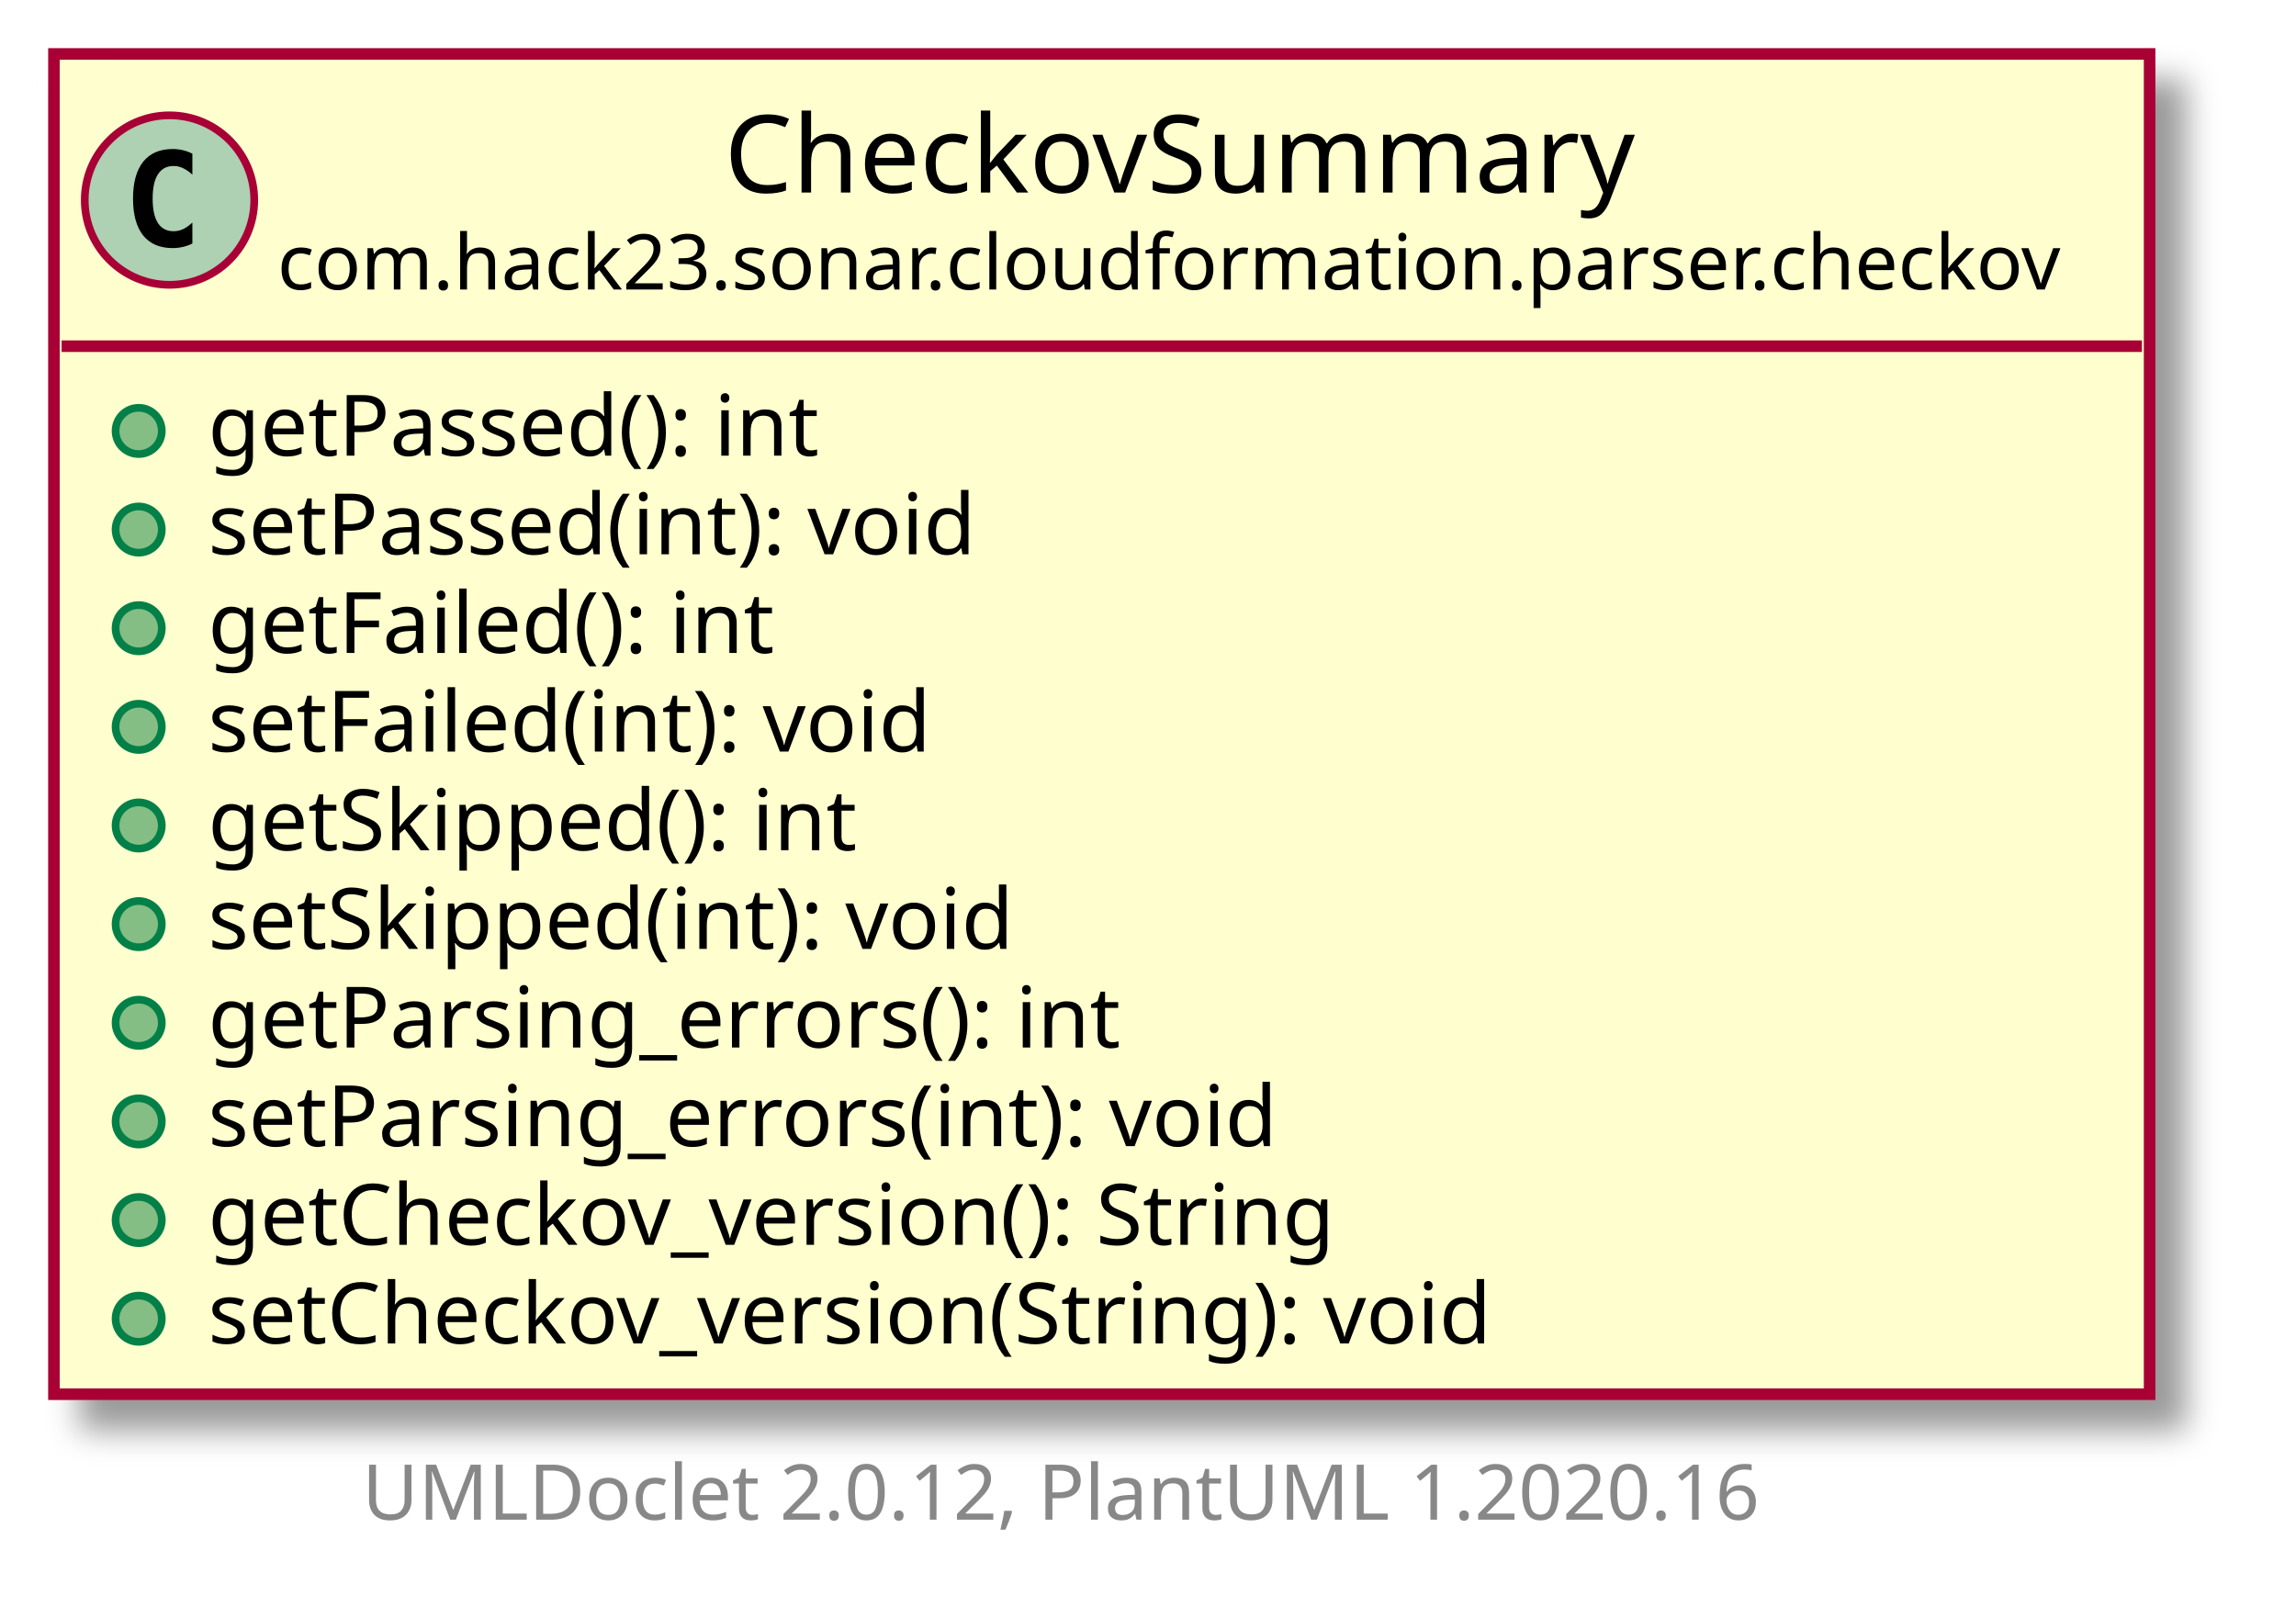
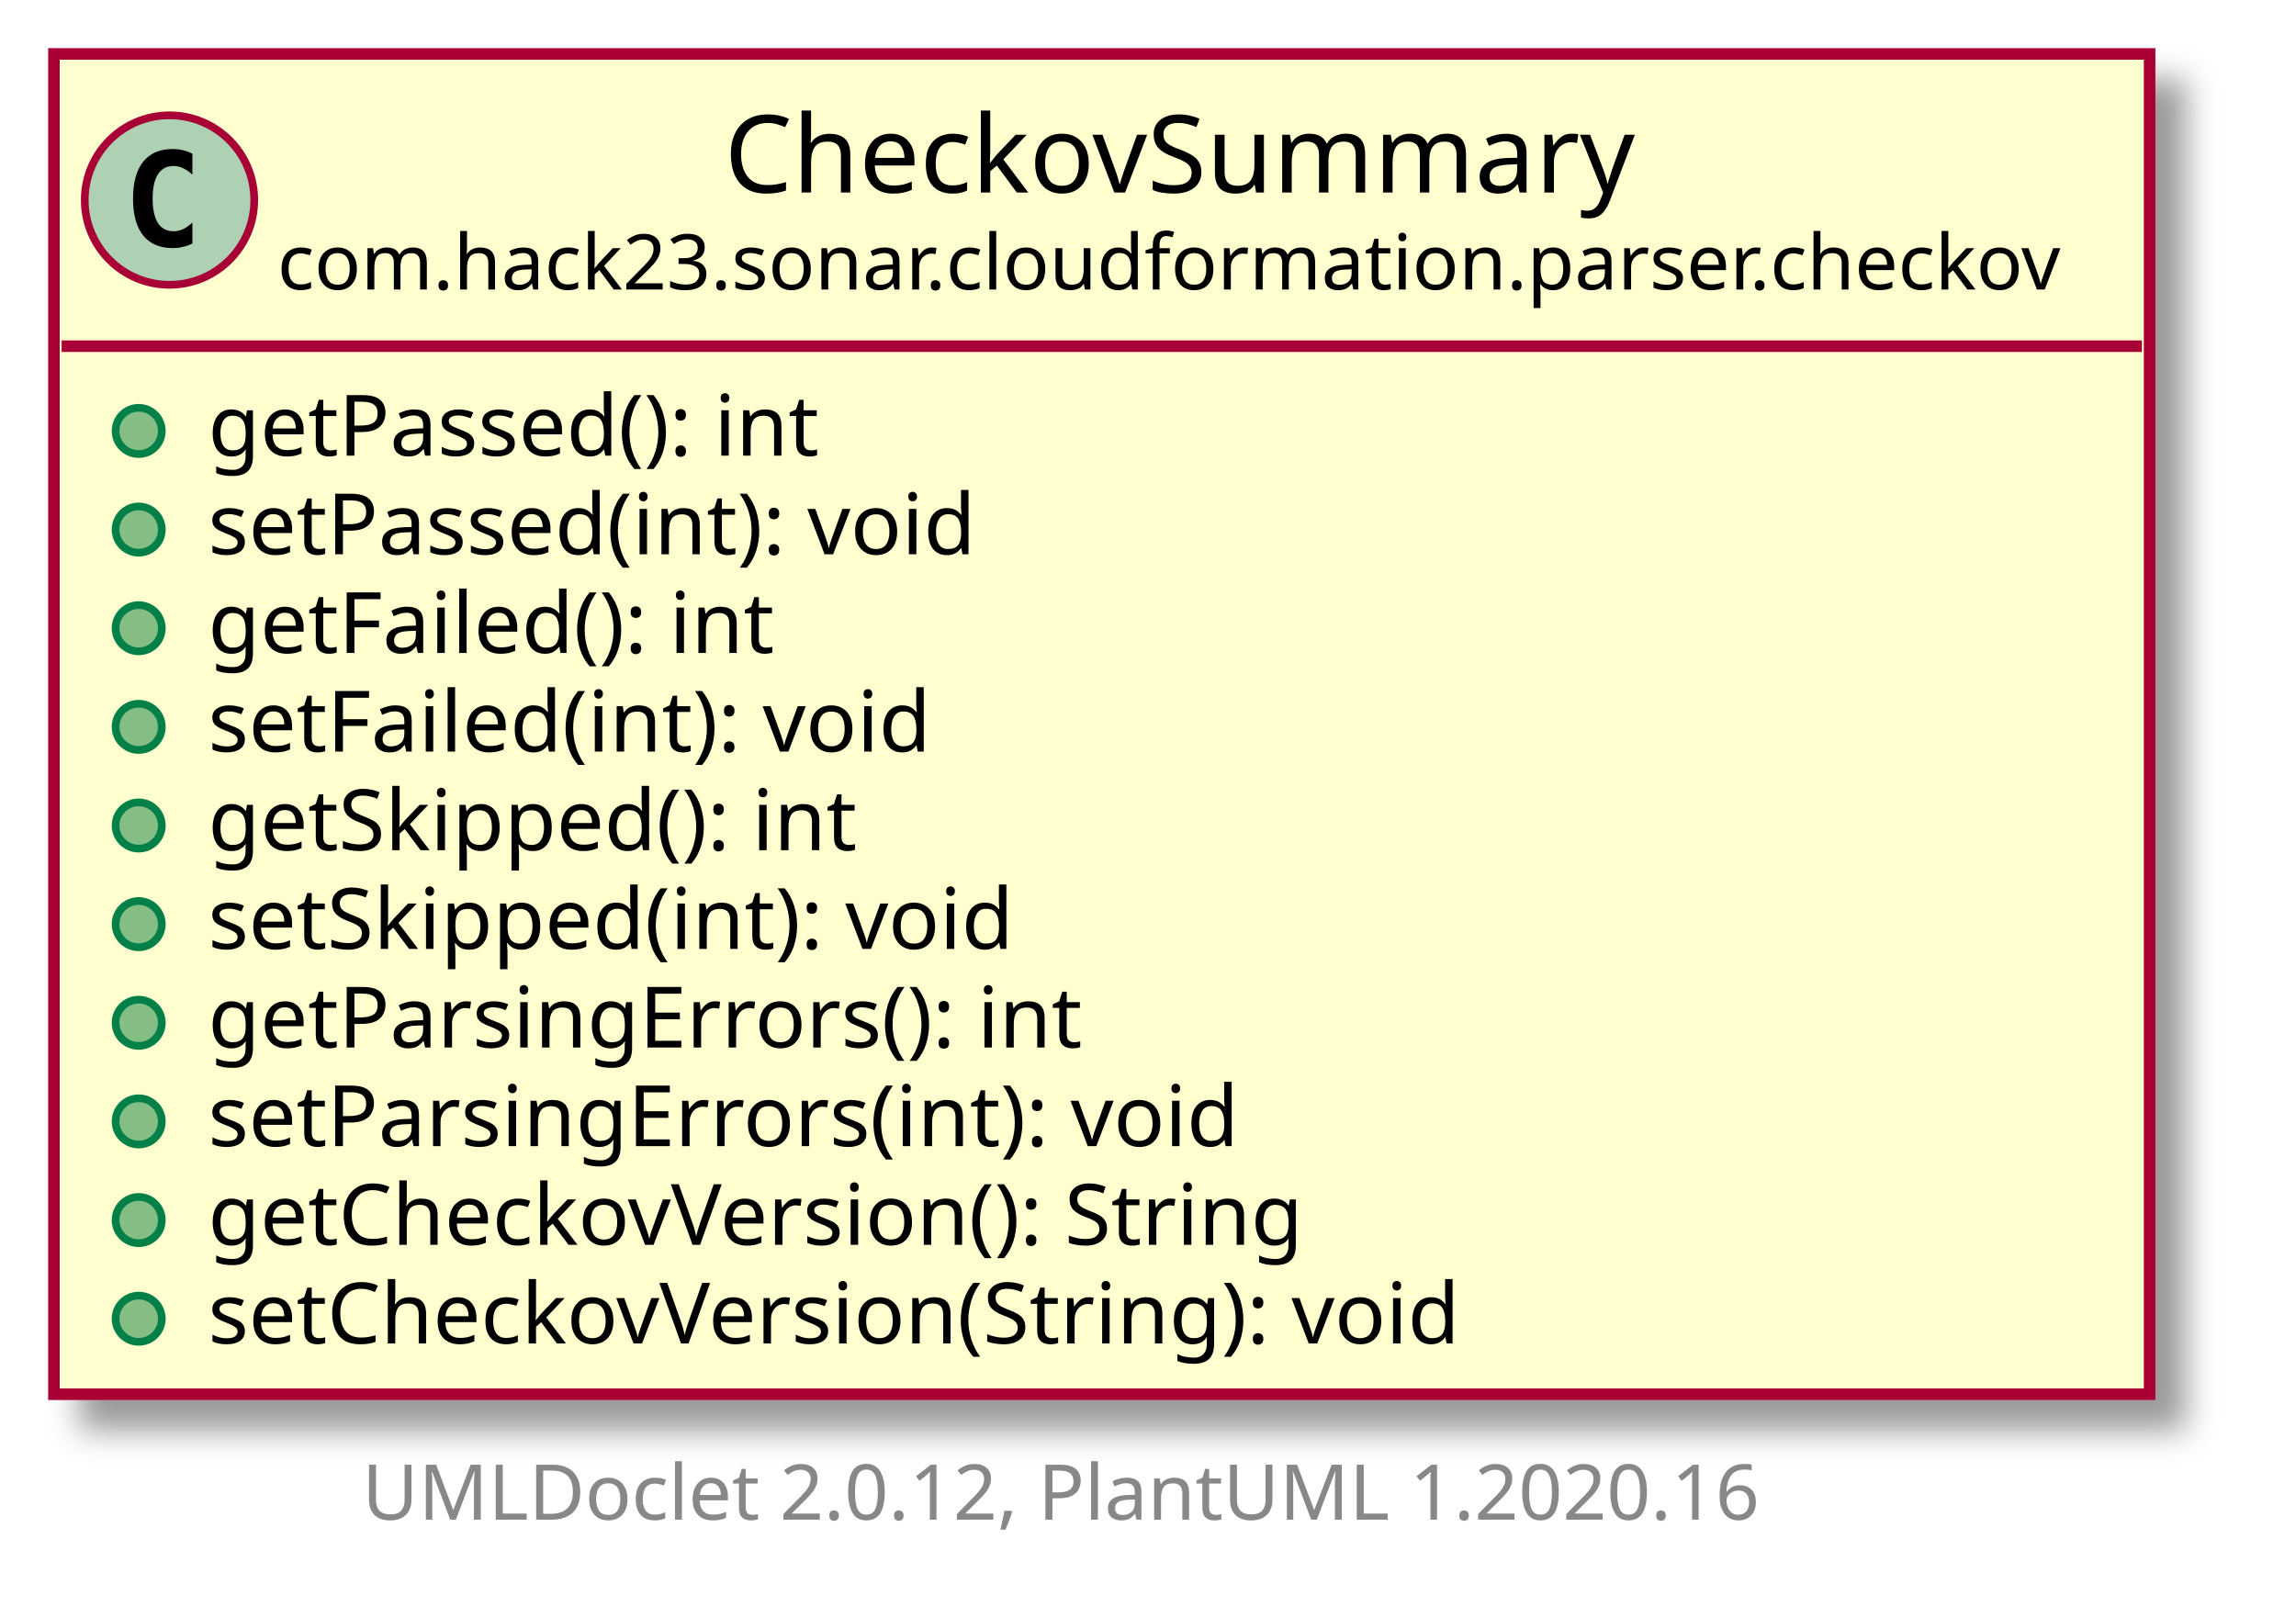
<svg xmlns="http://www.w3.org/2000/svg" xmlns:xlink="http://www.w3.org/1999/xlink" contentScriptType="application/ecmascript" contentStyleType="text/css" height="210px" preserveAspectRatio="none" style="width:298px;height:210px;" version="1.1" viewBox="0 0 298 210" width="298px" zoomAndPan="magnify">
  <defs>
-     <filter height="300%" id="fctgt6vyp6hf4" width="300%" x="-1" y="-1">
+     <filter height="300%" id="f1harx4q7kzodg" width="300%" x="-1" y="-1">
      <feGaussianBlur result="blurOut" stdDeviation="2.0" />
      <feColorMatrix in="blurOut" result="blurOut2" type="matrix" values="0 0 0 0 0 0 0 0 0 0 0 0 0 0 0 0 0 0 .4 0" />
      <feOffset dx="4.0" dy="4.0" in="blurOut2" result="blurOut3" />
      <feBlend in="SourceGraphic" in2="blurOut3" mode="normal" />
    </filter>
  </defs>
  <g>
    <a href="CheckovSummary.html" target="_top" title="CheckovSummary.html" xlink:actuate="onRequest" xlink:href="CheckovSummary.html" xlink:show="new" xlink:title="CheckovSummary.html" xlink:type="simple">
-       <rect codeLine="5" fill="#FEFECE" filter="url(#fctgt6vyp6hf4)" height="173.984" id="com.hack23.sonar.cloudformation.parser.checkov.CheckovSummary" style="stroke: #A80036; stroke-width: 1.5;" width="272" x="7" y="7" />
+       <rect codeLine="5" fill="#FEFECE" filter="url(#f1harx4q7kzodg)" height="173.984" id="com.hack23.sonar.cloudformation.parser.checkov.CheckovSummary" style="stroke: #A80036; stroke-width: 1.5;" width="272" x="7" y="7" />
      <ellipse cx="22" cy="25.969" fill="#ADD1B2" rx="11" ry="11" style="stroke: #A80036; stroke-width: 1.0;" />
      <path d="M24.969,31.609 Q24.391,31.906 23.75,32.047 Q23.109,32.203 22.406,32.203 Q19.906,32.203 18.578,30.562 Q17.266,28.906 17.266,25.781 Q17.266,22.656 18.578,21 Q19.906,19.344 22.406,19.344 Q23.109,19.344 23.75,19.5 Q24.406,19.656 24.969,19.953 L24.969,22.672 Q24.344,22.094 23.75,21.828 Q23.156,21.547 22.531,21.547 Q21.188,21.547 20.5,22.625 Q19.812,23.688 19.812,25.781 Q19.812,27.875 20.5,28.953 Q21.188,30.016 22.531,30.016 Q23.156,30.016 23.75,29.75 Q24.344,29.469 24.969,28.891 L24.969,31.609 Z " />
      <text fill="#000000" font-family="sans-serif" font-size="14" lengthAdjust="spacingAndGlyphs" textLength="124" x="94" y="24.995">CheckovSummary</text>
      <text fill="#000000" font-family="sans-serif" font-size="10" lengthAdjust="spacingAndGlyphs" textLength="240" x="36" y="37.579">com.hack23.sonar.cloudformation.parser.checkov</text>
      <line style="stroke: #A80036; stroke-width: 1.5;" x1="8" x2="278" y1="44.938" y2="44.938" />
      <ellipse cx="18" cy="55.938" fill="#84BE84" rx="3" ry="3" style="stroke: #038048; stroke-width: 1.0;" />
      <text fill="#000000" font-family="sans-serif" font-size="11" lengthAdjust="spacingAndGlyphs" textLength="90" x="27" y="59.148">getPassed(): int</text>
      <ellipse cx="18" cy="68.742" fill="#84BE84" rx="3" ry="3" style="stroke: #038048; stroke-width: 1.0;" />
      <text fill="#000000" font-family="sans-serif" font-size="11" lengthAdjust="spacingAndGlyphs" textLength="113" x="27" y="71.953">setPassed(int): void</text>
      <ellipse cx="18" cy="81.547" fill="#84BE84" rx="3" ry="3" style="stroke: #038048; stroke-width: 1.0;" />
      <text fill="#000000" font-family="sans-serif" font-size="11" lengthAdjust="spacingAndGlyphs" textLength="81" x="27" y="84.757">getFailed(): int</text>
      <ellipse cx="18" cy="94.352" fill="#84BE84" rx="3" ry="3" style="stroke: #038048; stroke-width: 1.0;" />
      <text fill="#000000" font-family="sans-serif" font-size="11" lengthAdjust="spacingAndGlyphs" textLength="104" x="27" y="97.562">setFailed(int): void</text>
      <ellipse cx="18" cy="107.156" fill="#84BE84" rx="3" ry="3" style="stroke: #038048; stroke-width: 1.0;" />
      <text fill="#000000" font-family="sans-serif" font-size="11" lengthAdjust="spacingAndGlyphs" textLength="93" x="27" y="110.367">getSkipped(): int</text>
      <ellipse cx="18" cy="119.961" fill="#84BE84" rx="3" ry="3" style="stroke: #038048; stroke-width: 1.0;" />
      <text fill="#000000" font-family="sans-serif" font-size="11" lengthAdjust="spacingAndGlyphs" textLength="116" x="27" y="123.171">setSkipped(int): void</text>
      <ellipse cx="18" cy="132.766" fill="#84BE84" rx="3" ry="3" style="stroke: #038048; stroke-width: 1.0;" />
-       <text fill="#000000" font-family="sans-serif" font-size="11" lengthAdjust="spacingAndGlyphs" textLength="133" x="27" y="135.976">getParsing_errors(): int</text>
+       <text fill="#000000" font-family="sans-serif" font-size="11" lengthAdjust="spacingAndGlyphs" textLength="127" x="27" y="135.976">getParsingErrors(): int</text>
      <ellipse cx="18" cy="145.57" fill="#84BE84" rx="3" ry="3" style="stroke: #038048; stroke-width: 1.0;" />
-       <text fill="#000000" font-family="sans-serif" font-size="11" lengthAdjust="spacingAndGlyphs" textLength="156" x="27" y="148.781">setParsing_errors(int): void</text>
+       <text fill="#000000" font-family="sans-serif" font-size="11" lengthAdjust="spacingAndGlyphs" textLength="150" x="27" y="148.781">setParsingErrors(int): void</text>
      <ellipse cx="18" cy="158.375" fill="#84BE84" rx="3" ry="3" style="stroke: #038048; stroke-width: 1.0;" />
-       <text fill="#000000" font-family="sans-serif" font-size="11" lengthAdjust="spacingAndGlyphs" textLength="163" x="27" y="161.585">getCheckov_version(): String</text>
+       <text fill="#000000" font-family="sans-serif" font-size="11" lengthAdjust="spacingAndGlyphs" textLength="158" x="27" y="161.585">getCheckovVersion(): String</text>
      <ellipse cx="18" cy="171.18" fill="#84BE84" rx="3" ry="3" style="stroke: #038048; stroke-width: 1.0;" />
-       <text fill="#000000" font-family="sans-serif" font-size="11" lengthAdjust="spacingAndGlyphs" textLength="186" x="27" y="174.39">setCheckov_version(String): void</text>
+       <text fill="#000000" font-family="sans-serif" font-size="11" lengthAdjust="spacingAndGlyphs" textLength="181" x="27" y="174.39">setCheckovVersion(String): void</text>
    </a>
    <text fill="#888888" font-family="sans-serif" font-size="10" lengthAdjust="spacingAndGlyphs" textLength="192" x="47" y="197.267">UMLDoclet 2.0.12, PlantUML 1.2020.16</text>
  </g>
</svg>
